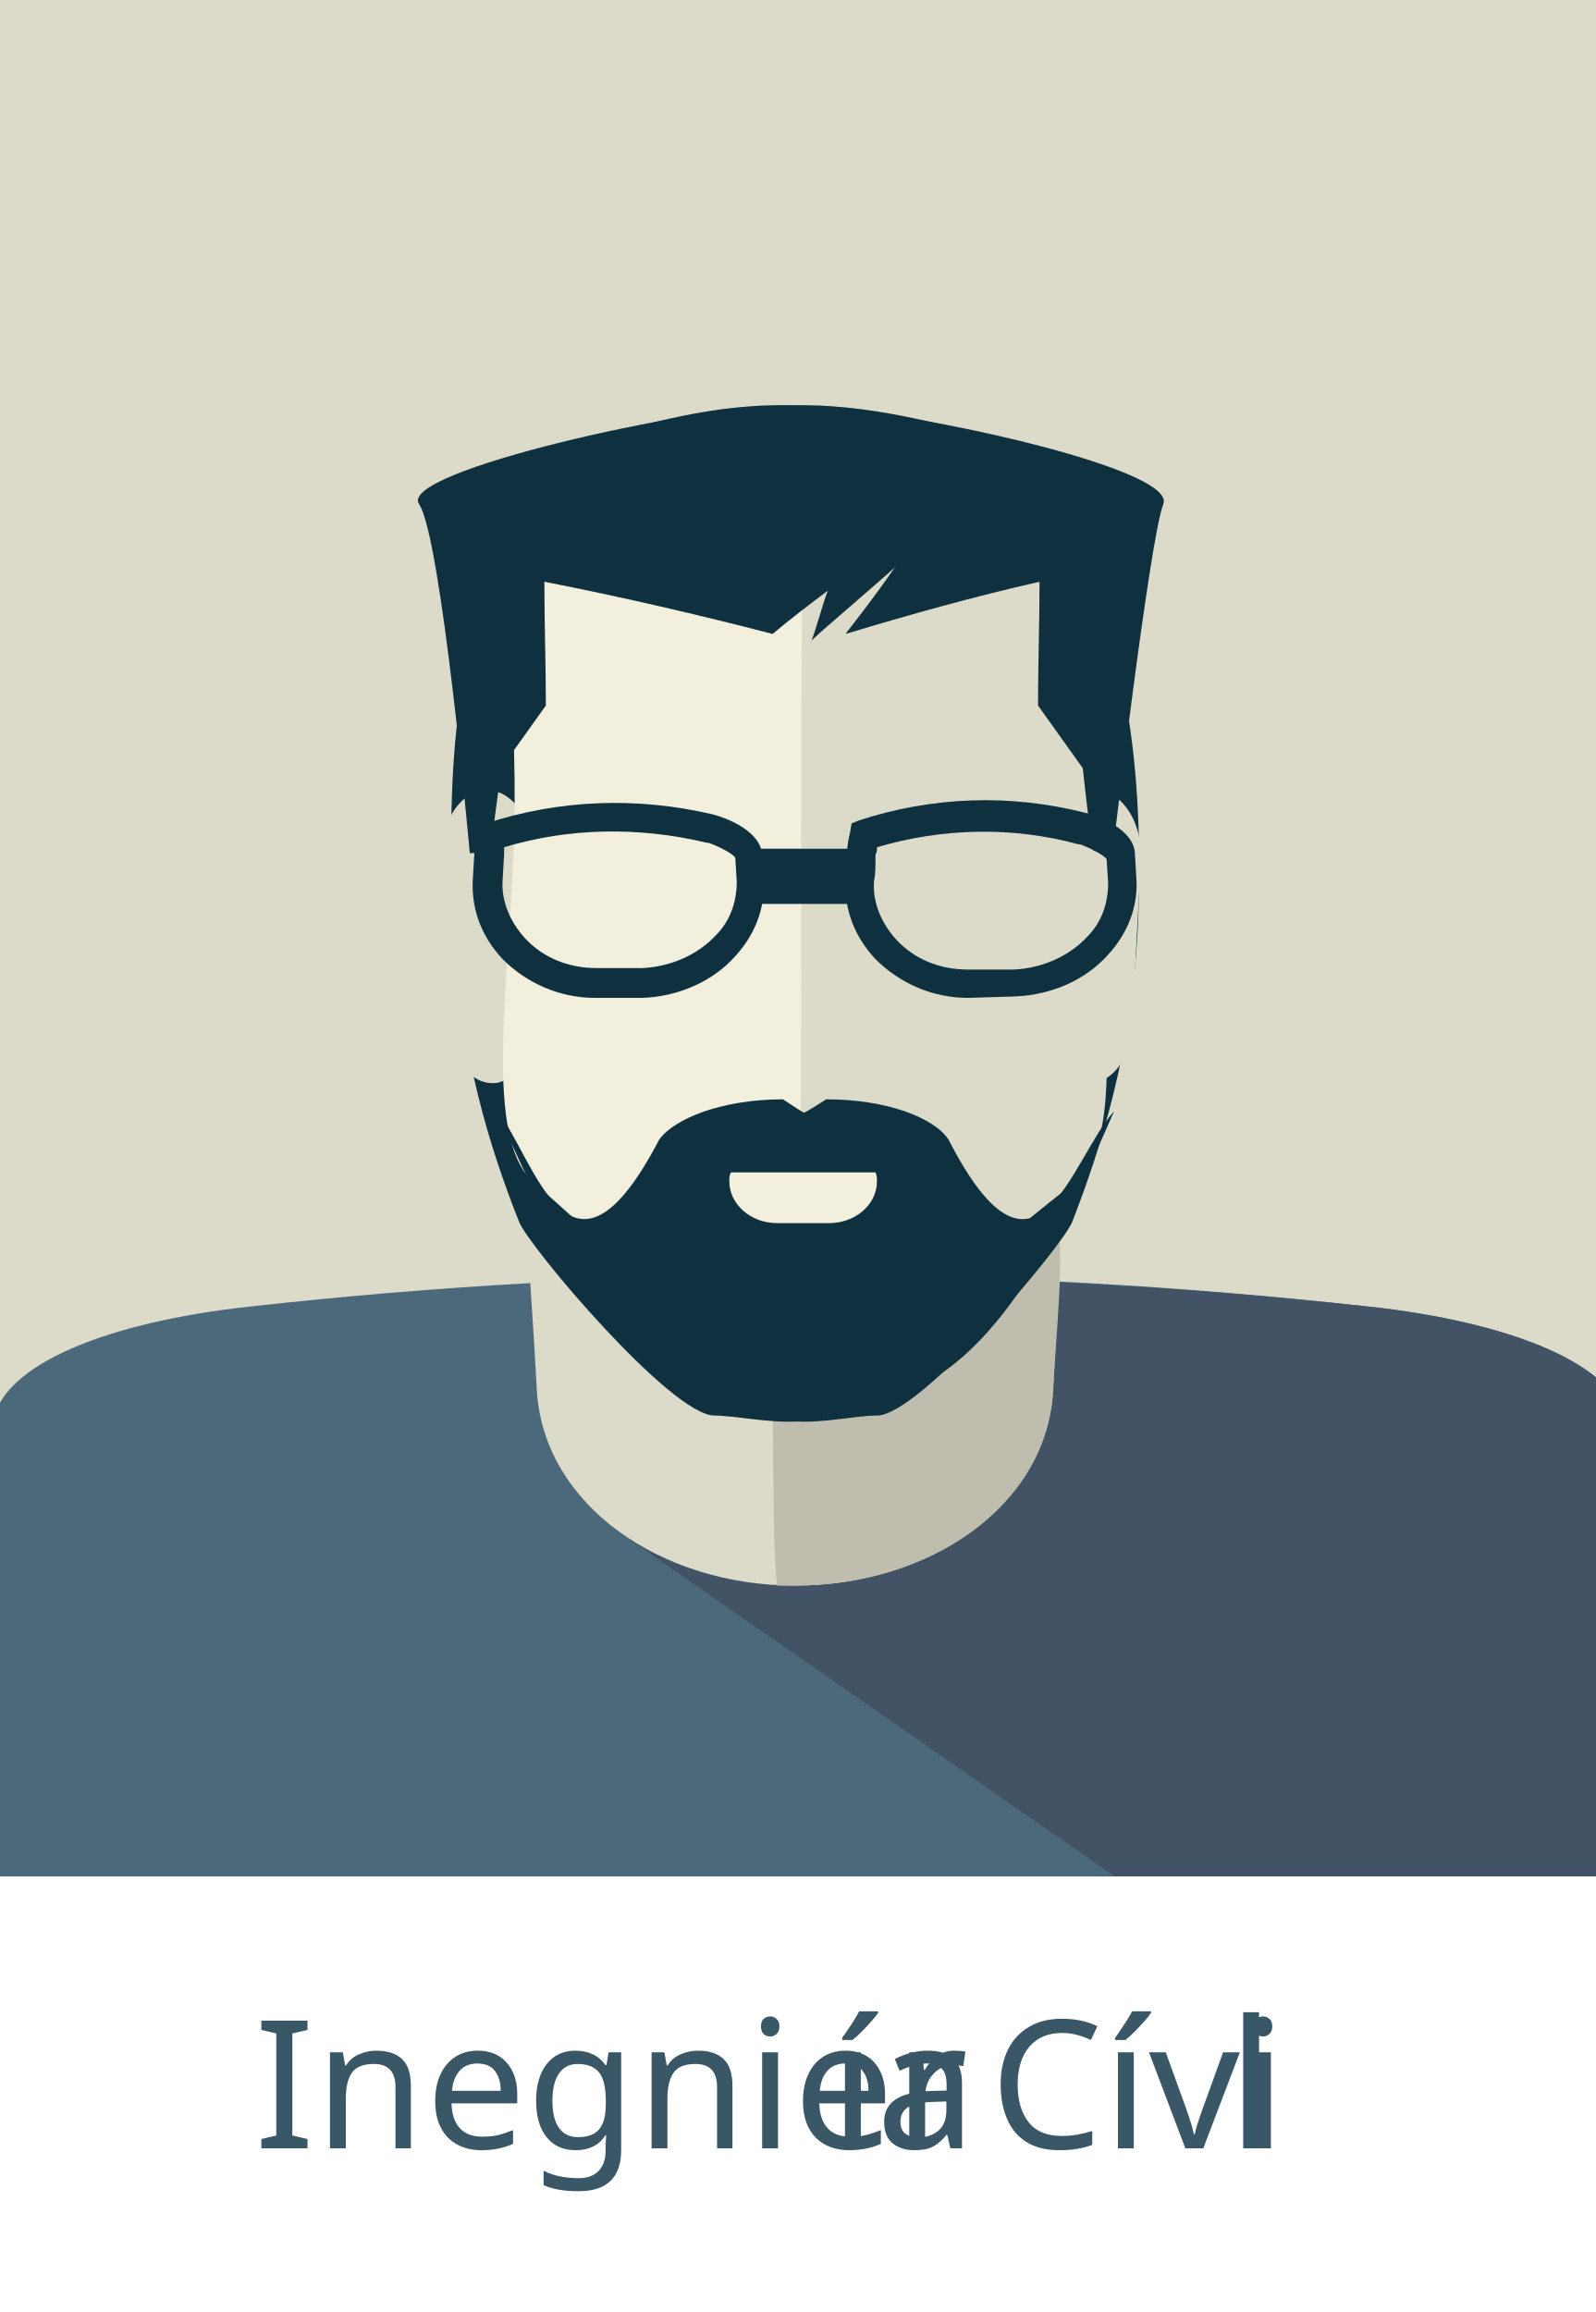
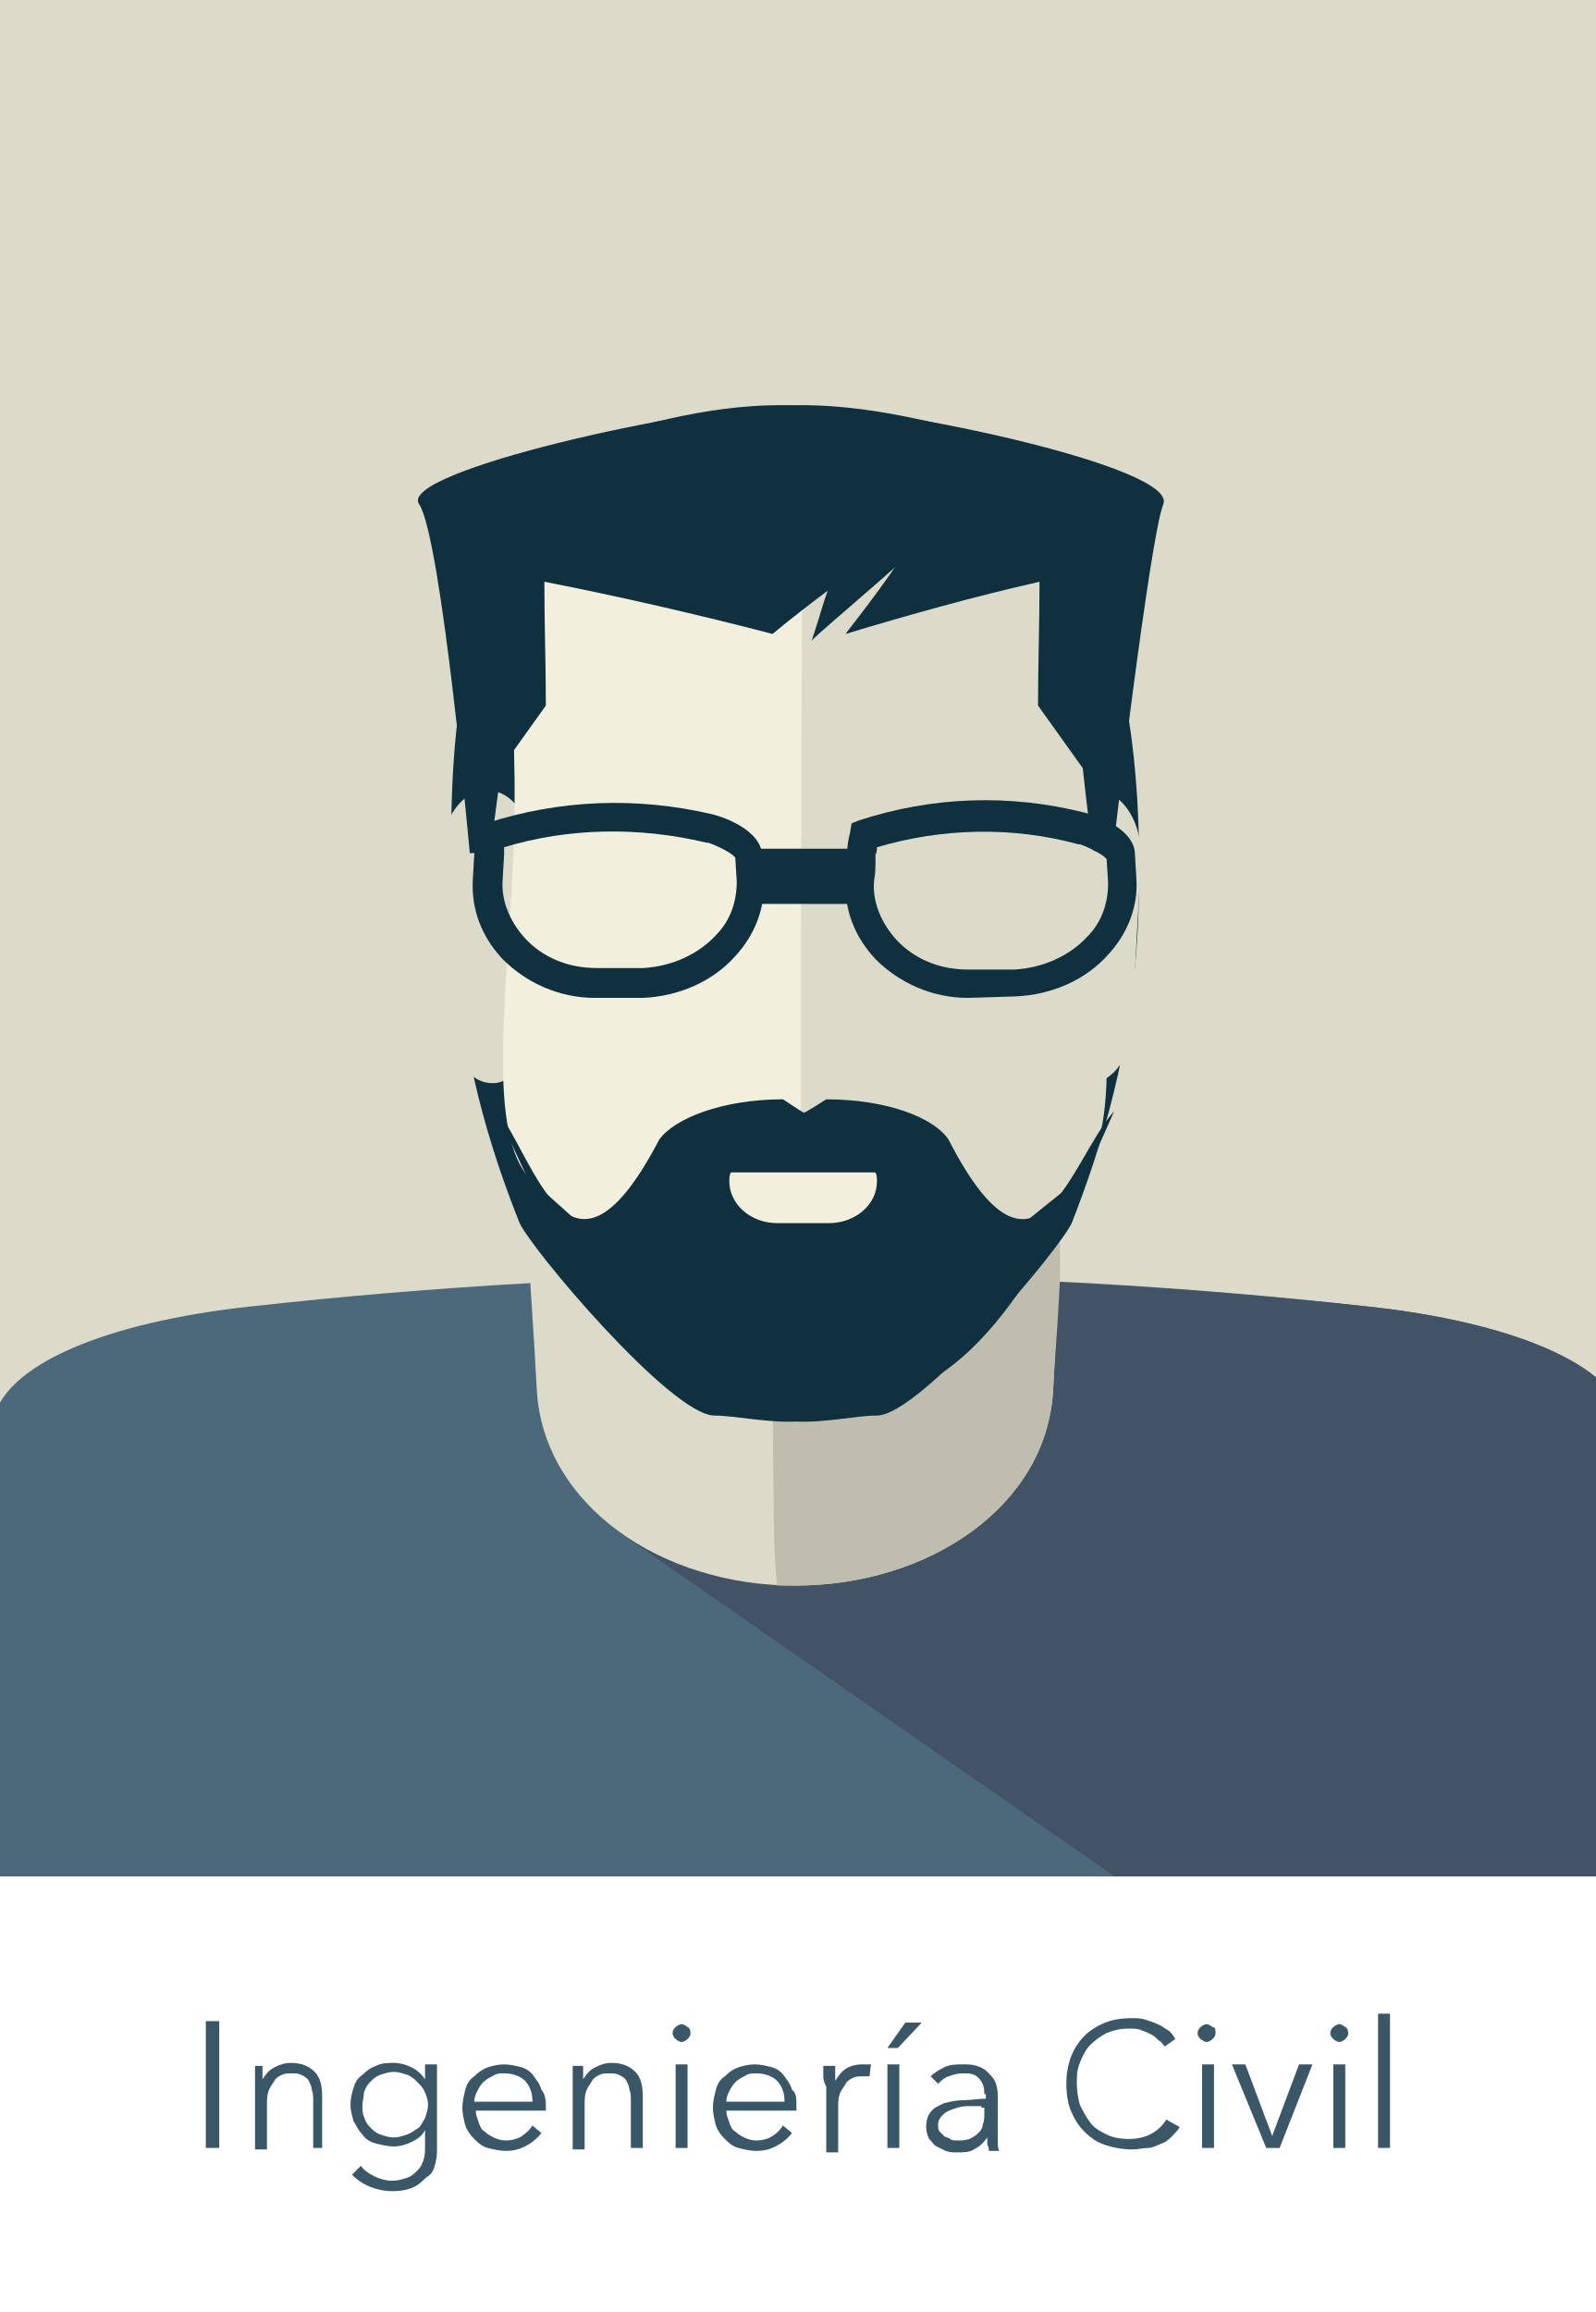
<svg xmlns="http://www.w3.org/2000/svg" xmlns:xlink="http://www.w3.org/1999/xlink" version="1.1" id="Layer_1" x="0px" y="0px" viewBox="0 0 107 155" style="enable-background:new 0 0 107 155;" xml:space="preserve">
  <style type="text/css">
	.st0{fill:#DCDAC8;}
	.st1{fill:#FFFFFF;}
	.st2{clip-path:url(#SVGID_2_);fill:#4C697B;}
- 	.st3{clip-path:url(#SVGID_2_);fill:#415364;}
- 	.st4{clip-path:url(#SVGID_2_);fill:#DCDAC8;}
- 	.st5{clip-path:url(#SVGID_2_);fill:#BFBDAD;}
- 	.st6{clip-path:url(#SVGID_2_);fill:#0E303F;}
- 	.st7{clip-path:url(#SVGID_2_);fill:#F2EFDC;}
- 	.st8{fill:#3A5767;}
- 	.st9{font-family:'AvenirNext-Regular';}
- 	.st10{font-size:12px;}
+ 	.st3{clip-path:url(#SVGID_4_);fill:#415364;}
+ 	.st4{clip-path:url(#SVGID_6_);fill:#DCDAC8;}
+ 	.st5{clip-path:url(#SVGID_8_);fill:#BFBDAD;}
+ 	.st6{clip-path:url(#SVGID_10_);fill:#0E303F;}
+ 	.st7{clip-path:url(#SVGID_12_);fill:#DCDAC8;}
+ 	.st8{clip-path:url(#SVGID_14_);fill:#DCDAC8;}
+ 	.st9{clip-path:url(#SVGID_16_);fill:#F2EFDC;}
+ 	.st10{clip-path:url(#SVGID_18_);fill:#DCDAC8;}
+ 	.st11{clip-path:url(#SVGID_20_);fill:#0E303F;}
+ 	.st12{clip-path:url(#SVGID_22_);fill:#0E303F;}
+ 	.st13{clip-path:url(#SVGID_24_);fill:#0E303F;}
+ 	.st14{clip-path:url(#SVGID_26_);fill:#0E303F;}
+ 	.st15{clip-path:url(#SVGID_28_);fill:#0E303F;}
+ 	.st16{clip-path:url(#SVGID_30_);fill:#0E303F;}
+ 	.st17{clip-path:url(#SVGID_32_);fill:#F2EFDC;}
+ 	.st18{enable-background:new    ;}
+ 	.st19{fill:#3A5767;}
+ 	.st20{font-family:'AvenirNext-Regular';}
+ 	.st21{font-size:12px;}
</style>
-   <rect x="0" y="-0.1" class="st0" width="107.4" height="125.9" />
-   <rect x="0" y="125.8" class="st1" width="107.4" height="29.3" />
+   <rect y="-0.1" class="st0" width="107.4" height="125.9" />
+   <rect y="125.8" class="st1" width="107.4" height="29.3" />
  <g>
-     <defs>
-       <rect id="SVGID_1_" x="0" y="-0.1" width="107.4" height="125.9" />
-     </defs>
-     <clipPath id="SVGID_2_">
-       <use xlink:href="#SVGID_1_" style="overflow:visible;" />
-     </clipPath>
-     <path class="st2" d="M54.3,137.4c21.2,0,41.3-3.1,59-8.5L109,95.5c-0.5-4.1-8-6.9-17.2-7.9c-25.1-2.8-50-2.8-75.1,0   c-9.2,1-16.7,3.8-17.2,7.9l-4.3,33.4C13,134.3,33,137.4,54.3,137.4" />
-     <path class="st3" d="M113.3,128.9L109,95.5c-0.5-4.1-8-6.9-17.2-7.9c-13-1.4-26-2.1-38.9-2l-11.7,16.9l46.5,32.3   C96.6,133.3,105.2,131.3,113.3,128.9" />
-     <path class="st4" d="M70.6,93.4c-0.6,7.6-8.3,12.9-17.3,12.9c-9,0-16.8-5.4-17.3-13c-0.2-3.9-0.5-7.7-0.7-11.6   c-0.5-7.6,7.5-14.6,18-14.6c10.5,0,18.6,7.1,18,14.6C71,85.7,70.8,89.6,70.6,93.4" />
-     <path class="st5" d="M59.2,68c-4.4,2.1-7.5,9.5-7.4,18.3c0,5.4,0,10.8,0.1,16.2c0,1.3,0.1,2.6,0.2,3.8c0.4,0,0.8,0,1.2,0   c9,0,16.8-5.3,17.3-12.9c0.1-2.1,0.3-4.2,0.4-6.3c0.3-4.4-0.2-8.6-1.4-11.9C67.5,72,63.8,69.3,59.2,68" />
-     <path class="st6" d="M53.4,27.5L53.4,27.5C53.3,27.5,53.3,27.5,53.4,27.5c-0.1,0-0.1,0-0.1,0v0c-19.3-0.2-24,12.4-22.9,34.5   c0.4,8.6,2.5,15.1,4.4,19.9c0.6,1.6,10.2,13,13.1,13c1.3,0,3.6,0.5,5.5,0.4c1.9,0.1,4-0.4,5.4-0.4c2.9,0,12.5-11.4,13.1-13   c1.9-4.9,4-11.4,4.4-19.9C77.2,40.5,70.9,27,53.4,27.5" />
-     <path class="st4" d="M36,68c0.1,2.3-1.1,4.3-2.7,4.6c-1.6,0.2-3-1.4-3.1-3.8c-0.2-3.7-0.4-7.4-0.6-11.2c-0.1-2.3,1.1-4.4,2.8-4.6   c1.7-0.2,3.1,1.5,3.2,3.8C35.7,60.6,35.8,64.3,36,68" />
-     <path class="st4" d="M75.9,68.8c-0.1,2.3-1.5,4-3.1,3.8c-1.6-0.2-2.8-2.3-2.7-4.6c0.1-3.7,0.3-7.5,0.4-11.2c0.1-2.3,1.5-4,3.2-3.8   c1.7,0.2,2.9,2.3,2.8,4.6C76.3,61.4,76.1,65.1,75.9,68.8" />
-     <path class="st7" d="M71.6,57.8c-0.5-10,0.9-19.3,0.9-19.3c0,0-9.5-4.9-16.9-4.6c-0.8,0-1.6,0.2-2.6,0.6c-0.9-0.4-1.8-0.6-2.6-0.6   c-7.4-0.3-16.9,4.6-16.9,4.6c0,0,1.4,9.2,0.9,19.3c-0.5,10.1-1.8,18.8,1.5,21.6c3.4,2.8,9,9.2,16.6,9.6c0.1,0,0.3,0,0.4,0   c0.1,0,0.3,0,0.4,0c7.5-0.3,13.2-6.7,16.6-9.6C73.4,76.6,72,67.8,71.6,57.8" />
-     <path class="st4" d="M74.4,38.5c0,0-10.4-4.9-18.5-4.6c-0.6,0-1.3,0.2-2.1,0.4c-0.1,18.2-0.1,36.5-0.1,54.7   c8.2-0.4,14.4-6.8,18.1-9.5c3.7-2.8,2.2-11.6,1.6-21.6C72.9,47.7,74.4,38.5,74.4,38.5" />
-     <path class="st6" d="M31.5,57.2c0,0-1.9-21.2-3.4-23.4c-1.5-2.2,18.5-6.6,24.4-6.6c5.8-0.3,11.2,1.5,14.6,2.2   c3.2,0.6-13,13.5-12.7,13.6c0.4-1.1,0.7-2.3,1.1-3.4c-1.2,0.9-2.5,1.9-3.7,2.9c-5-1.3-10.2-2.5-15.3-3.5c0,2.8,0.1,5.6,0.1,8.3   c-1,1.4-2,2.8-3,4.2c-0.2,1.8-0.5,3.7-0.7,5.5C32.5,57.1,32,57.2,31.5,57.2" />
-     <path class="st6" d="M74.6,57.2c0,0,2.5-21.2,3.4-23.4c1-2.5-18.5-6.6-24.3-6.6c-5.8-0.3-10.7,1.4-14.2,2.2   c-2.1,0.3,17.3-0.6,22.8,2.8c1.9,1.1-5.6,10.2-5.6,10.3c4.3-1.3,8.6-2.5,13-3.5c0,2.8-0.1,5.6-0.1,8.3c1,1.4,2,2.8,3,4.2   c0.2,1.8,0.4,3.7,0.7,5.5C73.7,57.2,74.1,57.2,74.6,57.2" />
-     <path class="st6" d="M39.9,66.9L39.9,66.9c-2.4,0-4.6-1-6.2-2.6c-1.4-1.5-2.1-3.3-2-5.3l0.1-1.7c0-0.5,0.1-1,0.2-1.4l0.1-0.5   l0.5-0.2c4.9-1.6,10.1-1.8,15.2-0.6l0,0c0.8,0.2,3.3,1.1,3.3,2.8l0.1,1.7c0.1,1.8-0.6,3.6-1.9,5c-1.5,1.7-3.8,2.7-6.2,2.8   L39.9,66.9z M33.8,56.8c0,0.2,0,0.4,0,0.5l-0.1,1.7c-0.1,1.4,0.5,2.8,1.5,3.9c1.2,1.3,2.9,2,4.8,2l3.1,0c1.9-0.1,3.7-0.9,4.9-2.2   c1-1,1.4-2.3,1.4-3.6l-0.1-1.6c-0.2-0.3-1.2-0.8-1.8-1l-0.1,0C42.8,55.4,38.1,55.5,33.8,56.8" />
-     <path class="st6" d="M64.9,66.9L64.9,66.9c-2.4,0-4.6-1-6.2-2.6c-1.4-1.5-2.1-3.3-2-5.3c0-0.5,0-1,0.1-1.5l0-0.3   c0-0.5,0.1-1,0.2-1.4l0.1-0.6l0.5-0.2c4.9-1.6,10.1-1.8,15.2-0.5l0,0c0.8,0.2,3.3,1.1,3.3,2.8l0.1,1.7c0.1,1.8-0.6,3.6-1.9,5   c-1.5,1.7-3.8,2.7-6.2,2.8L64.9,66.9z M58.8,56.8c0,0.2,0,0.3-0.1,0.5l0,0.3c0,0.5,0,1-0.1,1.5c-0.1,1.4,0.5,2.8,1.5,3.9   c1.2,1.3,2.9,2,4.8,2l3.1,0c1.9-0.1,3.7-0.9,4.9-2.2c1-1,1.4-2.3,1.4-3.6l-0.1-1.6c-0.2-0.3-1.2-0.8-1.8-1l-0.1,0   C67.9,55.4,63.2,55.5,58.8,56.8" />
-     <rect x="49.6" y="56.9" class="st6" width="8.4" height="3.7" />
-     <path class="st6" d="M63.6,76.4c-1-1.5-4.2-2.7-8.2-2.7c0,0-1.4,0.9-1.5,0.9c-0.2-0.1-1.4-0.9-1.4-0.9c-4.1,0-7.3,1.3-8.3,2.7   c-6,11.5-8.3,1.3-10.9-2c4.5,10.4,8.7,18.1,20.3,19.8c0.1,0,0.3,0,0.4,0c0.1,0,3.6-0.4,3.8-0.4c7.2,0,12.4-8.9,16.9-19.3   C71.8,77.7,69.5,87.9,63.6,76.4" />
-     <path class="st7" d="M49,78.6c-0.1,0.2-0.1,0.4-0.1,0.6c0,1.5,1.4,2.8,3.2,2.8h3.5c1.7,0,3.2-1.2,3.2-2.8c0-0.2,0-0.4-0.1-0.6H49z" />
+     <g>
+       <defs>
+         <rect id="SVGID_1_" y="-0.1" width="107.4" height="125.9" />
+       </defs>
+       <clipPath id="SVGID_2_">
+         <use xlink:href="#SVGID_1_" style="overflow:visible;" />
+       </clipPath>
+       <path class="st2" d="M54.3,137.4c21.2,0,41.3-3.1,59-8.5L109,95.5c-0.5-4.1-8-6.9-17.2-7.9c-25.1-2.8-50-2.8-75.1,0    c-9.2,1-16.7,3.8-17.2,7.9l-4.3,33.4C13,134.3,33,137.4,54.3,137.4" />
+     </g>
+     <g>
+       <defs>
+         <rect id="SVGID_3_" y="-0.1" width="107.4" height="125.9" />
+       </defs>
+       <clipPath id="SVGID_4_">
+         <use xlink:href="#SVGID_3_" style="overflow:visible;" />
+       </clipPath>
+       <path class="st3" d="M113.3,128.9L109,95.5c-0.5-4.1-8-6.9-17.2-7.9c-13-1.4-26-2.1-38.9-2l-11.7,16.9l46.5,32.3    C96.6,133.3,105.2,131.3,113.3,128.9" />
+     </g>
+     <g>
+       <defs>
+         <rect id="SVGID_5_" y="-0.1" width="107.4" height="125.9" />
+       </defs>
+       <clipPath id="SVGID_6_">
+         <use xlink:href="#SVGID_5_" style="overflow:visible;" />
+       </clipPath>
+       <path class="st4" d="M70.6,93.4c-0.6,7.6-8.3,12.9-17.3,12.9s-16.8-5.4-17.3-13c-0.2-3.9-0.5-7.7-0.7-11.6    c-0.5-7.6,7.5-14.6,18-14.6s18.6,7.1,18,14.6C71,85.7,70.8,89.6,70.6,93.4" />
+     </g>
+     <g>
+       <defs>
+         <rect id="SVGID_7_" y="-0.1" width="107.4" height="125.9" />
+       </defs>
+       <clipPath id="SVGID_8_">
+         <use xlink:href="#SVGID_7_" style="overflow:visible;" />
+       </clipPath>
+       <path class="st5" d="M59.2,68c-4.4,2.1-7.5,9.5-7.4,18.3c0,5.4,0,10.8,0.1,16.2c0,1.3,0.1,2.6,0.2,3.8c0.4,0,0.8,0,1.2,0    c9,0,16.8-5.3,17.3-12.9c0.1-2.1,0.3-4.2,0.4-6.3c0.3-4.4-0.2-8.6-1.4-11.9C67.5,72,63.8,69.3,59.2,68" />
+     </g>
+     <g>
+       <defs>
+         <rect id="SVGID_9_" y="-0.1" width="107.4" height="125.9" />
+       </defs>
+       <clipPath id="SVGID_10_">
+         <use xlink:href="#SVGID_9_" style="overflow:visible;" />
+       </clipPath>
+       <path class="st6" d="M53.4,27.5L53.4,27.5C53.3,27.5,53.3,27.5,53.4,27.5C53.3,27.5,53.3,27.5,53.4,27.5L53.4,27.5    C34,27.3,29.3,39.9,30.4,62c0.4,8.6,2.5,15.1,4.4,19.9c0.6,1.6,10.2,13,13.1,13c1.3,0,3.6,0.5,5.5,0.4c1.9,0.1,4-0.4,5.4-0.4    c2.9,0,12.5-11.4,13.1-13c1.9-4.9,4-11.4,4.4-19.9C77.2,40.5,70.9,27,53.4,27.5" />
+     </g>
+     <g>
+       <defs>
+         <rect id="SVGID_11_" y="-0.1" width="107.4" height="125.9" />
+       </defs>
+       <clipPath id="SVGID_12_">
+         <use xlink:href="#SVGID_11_" style="overflow:visible;" />
+       </clipPath>
+       <path class="st7" d="M36,68c0.1,2.3-1.1,4.3-2.7,4.6c-1.6,0.2-3-1.4-3.1-3.8c-0.2-3.7-0.4-7.4-0.6-11.2c-0.1-2.3,1.1-4.4,2.8-4.6    c1.7-0.2,3.1,1.5,3.2,3.8C35.7,60.6,35.8,64.3,36,68" />
+     </g>
+     <g>
+       <defs>
+         <rect id="SVGID_13_" y="-0.1" width="107.4" height="125.9" />
+       </defs>
+       <clipPath id="SVGID_14_">
+         <use xlink:href="#SVGID_13_" style="overflow:visible;" />
+       </clipPath>
+       <path class="st8" d="M75.9,68.8c-0.1,2.3-1.5,4-3.1,3.8S70,70.3,70.1,68c0.1-3.7,0.3-7.5,0.4-11.2c0.1-2.3,1.5-4,3.2-3.8    s2.9,2.3,2.8,4.6C76.3,61.4,76.1,65.1,75.9,68.8" />
+     </g>
+     <g>
+       <defs>
+         <rect id="SVGID_15_" y="-0.1" width="107.4" height="125.9" />
+       </defs>
+       <clipPath id="SVGID_16_">
+         <use xlink:href="#SVGID_15_" style="overflow:visible;" />
+       </clipPath>
+       <path class="st9" d="M71.6,57.8c-0.5-10,0.9-19.3,0.9-19.3s-9.5-4.9-16.9-4.6c-0.8,0-1.6,0.2-2.6,0.6c-0.9-0.4-1.8-0.6-2.6-0.6    c-7.4-0.3-16.9,4.6-16.9,4.6s1.4,9.2,0.9,19.3s-1.8,18.8,1.5,21.6c3.4,2.8,9,9.2,16.6,9.6c0.1,0,0.3,0,0.4,0c0.1,0,0.3,0,0.4,0    c7.5-0.3,13.2-6.7,16.6-9.6C73.4,76.6,72,67.8,71.6,57.8" />
+     </g>
+     <g>
+       <defs>
+         <rect id="SVGID_17_" y="-0.1" width="107.4" height="125.9" />
+       </defs>
+       <clipPath id="SVGID_18_">
+         <use xlink:href="#SVGID_17_" style="overflow:visible;" />
+       </clipPath>
+       <path class="st10" d="M74.4,38.5c0,0-10.4-4.9-18.5-4.6c-0.6,0-1.3,0.2-2.1,0.4c-0.1,18.2-0.1,36.5-0.1,54.7    c8.2-0.4,14.4-6.8,18.1-9.5c3.7-2.8,2.2-11.6,1.6-21.6C72.9,47.7,74.4,38.5,74.4,38.5" />
+     </g>
+     <g>
+       <defs>
+         <rect id="SVGID_19_" y="-0.1" width="107.4" height="125.9" />
+       </defs>
+       <clipPath id="SVGID_20_">
+         <use xlink:href="#SVGID_19_" style="overflow:visible;" />
+       </clipPath>
+       <path class="st11" d="M31.5,57.2c0,0-1.9-21.2-3.4-23.4c-1.5-2.2,18.5-6.6,24.4-6.6c5.8-0.3,11.2,1.5,14.6,2.2    c3.2,0.6-13,13.5-12.7,13.6c0.4-1.1,0.7-2.3,1.1-3.4c-1.2,0.9-2.5,1.9-3.7,2.9c-5-1.3-10.2-2.5-15.3-3.5c0,2.8,0.1,5.6,0.1,8.3    c-1,1.4-2,2.8-3,4.2c-0.2,1.8-0.5,3.7-0.7,5.5C32.5,57.1,32,57.2,31.5,57.2" />
+     </g>
+     <g>
+       <defs>
+         <rect id="SVGID_21_" y="-0.1" width="107.4" height="125.9" />
+       </defs>
+       <clipPath id="SVGID_22_">
+         <use xlink:href="#SVGID_21_" style="overflow:visible;" />
+       </clipPath>
+       <path class="st12" d="M74.6,57.2c0,0,2.5-21.2,3.4-23.4c1-2.5-18.5-6.6-24.3-6.6c-5.8-0.3-10.7,1.4-14.2,2.2    c-2.1,0.3,17.3-0.6,22.8,2.8c1.9,1.1-5.6,10.2-5.6,10.3c4.3-1.3,8.6-2.5,13-3.5c0,2.8-0.1,5.6-0.1,8.3c1,1.4,2,2.8,3,4.2    c0.2,1.8,0.4,3.7,0.7,5.5C73.7,57.2,74.1,57.2,74.6,57.2" />
+     </g>
+     <g>
+       <defs>
+         <rect id="SVGID_23_" y="-0.1" width="107.4" height="125.9" />
+       </defs>
+       <clipPath id="SVGID_24_">
+         <use xlink:href="#SVGID_23_" style="overflow:visible;" />
+       </clipPath>
+       <path class="st13" d="M39.9,66.9L39.9,66.9c-2.4,0-4.6-1-6.2-2.6c-1.4-1.5-2.1-3.3-2-5.3l0.1-1.7c0-0.5,0.1-1,0.2-1.4l0.1-0.5    l0.5-0.2c4.9-1.6,10.1-1.8,15.2-0.6l0,0c0.8,0.2,3.3,1.1,3.3,2.8l0.1,1.7c0.1,1.8-0.6,3.6-1.9,5c-1.5,1.7-3.8,2.7-6.2,2.8    L39.9,66.9z M33.8,56.8c0,0.2,0,0.4,0,0.5L33.7,59c-0.1,1.4,0.5,2.8,1.5,3.9c1.2,1.3,2.9,2,4.8,2h3.1c1.9-0.1,3.7-0.9,4.9-2.2    c1-1,1.4-2.3,1.4-3.6l-0.1-1.6c-0.2-0.3-1.2-0.8-1.8-1h-0.1C42.8,55.4,38.1,55.5,33.8,56.8" />
+     </g>
+     <g>
+       <defs>
+         <rect id="SVGID_25_" y="-0.1" width="107.4" height="125.9" />
+       </defs>
+       <clipPath id="SVGID_26_">
+         <use xlink:href="#SVGID_25_" style="overflow:visible;" />
+       </clipPath>
+       <path class="st14" d="M64.9,66.9L64.9,66.9c-2.4,0-4.6-1-6.2-2.6c-1.4-1.5-2.1-3.3-2-5.3c0-0.5,0-1,0.1-1.5v-0.3    c0-0.5,0.1-1,0.2-1.4l0.1-0.6l0.5-0.2c4.9-1.6,10.1-1.8,15.2-0.5l0,0c0.8,0.2,3.3,1.1,3.3,2.8l0.1,1.7c0.1,1.8-0.6,3.6-1.9,5    c-1.5,1.7-3.8,2.7-6.2,2.8L64.9,66.9z M58.8,56.8c0,0.2,0,0.3-0.1,0.5v0.3c0,0.5,0,1-0.1,1.5c-0.1,1.4,0.5,2.8,1.5,3.9    c1.2,1.3,2.9,2,4.8,2H68c1.9-0.1,3.7-0.9,4.9-2.2c1-1,1.4-2.3,1.4-3.6l-0.1-1.6c-0.2-0.3-1.2-0.8-1.8-1h-0.1    C67.9,55.4,63.2,55.5,58.8,56.8" />
+     </g>
+     <g>
+       <defs>
+         <rect id="SVGID_27_" y="-0.1" width="107.4" height="125.9" />
+       </defs>
+       <clipPath id="SVGID_28_">
+         <use xlink:href="#SVGID_27_" style="overflow:visible;" />
+       </clipPath>
+       <rect x="49.6" y="56.9" class="st15" width="8.4" height="3.7" />
+     </g>
+     <g>
+       <defs>
+         <rect id="SVGID_29_" y="-0.1" width="107.4" height="125.9" />
+       </defs>
+       <clipPath id="SVGID_30_">
+         <use xlink:href="#SVGID_29_" style="overflow:visible;" />
+       </clipPath>
+       <path class="st16" d="M63.6,76.4c-1-1.5-4.2-2.7-8.2-2.7c0,0-1.4,0.9-1.5,0.9c-0.2-0.1-1.4-0.9-1.4-0.9c-4.1,0-7.3,1.3-8.3,2.7    c-6,11.5-8.3,1.3-10.9-2c4.5,10.4,8.7,18.1,20.3,19.8c0.1,0,0.3,0,0.4,0c0.1,0,3.6-0.4,3.8-0.4c7.2,0,12.4-8.9,16.9-19.3    C71.8,77.7,69.5,87.9,63.6,76.4" />
+     </g>
+     <g>
+       <defs>
+         <rect id="SVGID_31_" y="-0.1" width="107.4" height="125.9" />
+       </defs>
+       <clipPath id="SVGID_32_">
+         <use xlink:href="#SVGID_31_" style="overflow:visible;" />
+       </clipPath>
+       <path class="st17" d="M49,78.6c-0.1,0.2-0.1,0.4-0.1,0.6c0,1.5,1.4,2.8,3.2,2.8h3.5c1.7,0,3.2-1.2,3.2-2.8c0-0.2,0-0.4-0.1-0.6H49    z" />
+     </g>
  </g>
-   <text transform="matrix(1 0 0 1 17.04 144.0274)">
-     <tspan x="0" y="0" class="st8 st9 st10">Inegnier</tspan>
-     <tspan x="38.6" y="0" class="st8 st9 st10">ía</tspan>
-     <tspan x="46.2" y="0" class="st8 st9 st10"> Cívi</tspan>
-     <tspan x="65.3" y="0" class="st8 st9 st10">l</tspan>
-     <tspan x="67.4" y="0" class="st8 st9 st10"> </tspan>
-   </text>
+   <g class="st18">
+     <path class="st19" d="M14.7,144h-0.9v-8.5h0.9V144z" />
+     <path class="st19" d="M17.6,138.4c0,0.2,0,0.3,0,0.5c0,0.2,0,0.3,0,0.5h0c0.2-0.3,0.4-0.6,0.8-0.8s0.7-0.3,1.1-0.3   c0.7,0,1.2,0.2,1.6,0.6s0.5,1,0.5,1.7v3.4H21v-3.1c0-0.3,0-0.6-0.1-0.8c0-0.2-0.1-0.4-0.2-0.6c-0.1-0.2-0.3-0.3-0.5-0.4   c-0.2-0.1-0.4-0.1-0.7-0.1c-0.2,0-0.4,0-0.6,0.1c-0.2,0.1-0.4,0.2-0.5,0.4s-0.3,0.4-0.4,0.7c-0.1,0.3-0.1,0.6-0.1,1v2.9h-0.8v-4.4   c0-0.2,0-0.3,0-0.6s0-0.5,0-0.6H17.6z" />
+     <path class="st19" d="M24.2,145.2c0.2,0.3,0.5,0.5,0.9,0.7c0.4,0.2,0.8,0.3,1.2,0.3c0.4,0,0.7-0.1,1-0.2c0.3-0.1,0.5-0.3,0.7-0.5   c0.2-0.2,0.3-0.4,0.4-0.7c0.1-0.3,0.1-0.6,0.1-0.9v-1.1h0c-0.2,0.4-0.5,0.6-0.9,0.8s-0.8,0.3-1.2,0.3c-0.4,0-0.8-0.1-1.2-0.2   c-0.4-0.1-0.7-0.3-0.9-0.6c-0.3-0.3-0.4-0.6-0.6-0.9c-0.1-0.4-0.2-0.7-0.2-1.1c0-0.4,0.1-0.8,0.2-1.1c0.1-0.4,0.3-0.7,0.6-0.9   c0.3-0.3,0.6-0.5,0.9-0.6c0.4-0.2,0.8-0.2,1.2-0.2c0.4,0,0.8,0.1,1.2,0.3c0.4,0.2,0.7,0.5,0.9,0.8h0v-1h0.8v5.6c0,0.3,0,0.6-0.1,1   s-0.2,0.7-0.5,0.9s-0.5,0.5-0.9,0.7c-0.4,0.2-0.9,0.3-1.5,0.3c-0.5,0-1-0.1-1.5-0.3s-0.9-0.5-1.2-0.8L24.2,145.2z M24.3,141.1   c0,0.3,0,0.6,0.1,0.8c0.1,0.3,0.2,0.5,0.4,0.7c0.2,0.2,0.4,0.4,0.7,0.5c0.3,0.1,0.6,0.2,0.9,0.2c0.3,0,0.6-0.1,0.9-0.2   c0.3-0.1,0.5-0.3,0.7-0.4s0.3-0.4,0.5-0.7c0.1-0.3,0.2-0.6,0.2-0.9c0-0.3-0.1-0.6-0.2-0.8c-0.1-0.3-0.3-0.5-0.5-0.7   s-0.4-0.4-0.7-0.5c-0.3-0.1-0.6-0.2-0.9-0.2c-0.3,0-0.6,0.1-0.9,0.2c-0.3,0.1-0.5,0.3-0.7,0.5c-0.2,0.2-0.3,0.4-0.4,0.7   C24.4,140.6,24.3,140.9,24.3,141.1z" />
+     <path class="st19" d="M36.6,141.1c0,0.1,0,0.1,0,0.2s0,0.1,0,0.2h-4.7c0,0.3,0.1,0.5,0.2,0.8s0.2,0.5,0.4,0.6   c0.2,0.2,0.4,0.3,0.6,0.4c0.2,0.1,0.5,0.2,0.8,0.2c0.4,0,0.8-0.1,1.1-0.3s0.5-0.4,0.7-0.7l0.6,0.5c-0.3,0.4-0.7,0.7-1.1,0.9   c-0.4,0.2-0.8,0.3-1.3,0.3c-0.4,0-0.8-0.1-1.2-0.2c-0.4-0.1-0.7-0.4-0.9-0.6c-0.3-0.3-0.5-0.6-0.6-0.9c-0.1-0.4-0.2-0.8-0.2-1.2   c0-0.4,0.1-0.8,0.2-1.2c0.1-0.4,0.3-0.7,0.6-0.9c0.3-0.3,0.6-0.5,0.9-0.6c0.3-0.1,0.7-0.2,1.1-0.2c0.4,0,0.8,0.1,1.2,0.2   c0.3,0.1,0.6,0.3,0.8,0.6c0.2,0.3,0.4,0.5,0.5,0.9C36.5,140.3,36.6,140.7,36.6,141.1z M35.7,140.8c0-0.5-0.2-1-0.5-1.3   c-0.3-0.3-0.8-0.5-1.4-0.5c-0.3,0-0.5,0-0.8,0.2c-0.2,0.1-0.4,0.2-0.6,0.4c-0.2,0.2-0.3,0.4-0.4,0.6c-0.1,0.2-0.2,0.4-0.2,0.7H35.7   z" />
+     <path class="st19" d="M39.1,138.4c0,0.2,0,0.3,0,0.5c0,0.2,0,0.3,0,0.5h0c0.2-0.3,0.4-0.6,0.8-0.8s0.7-0.3,1.1-0.3   c0.7,0,1.2,0.2,1.6,0.6s0.5,1,0.5,1.7v3.4h-0.8v-3.1c0-0.3,0-0.6-0.1-0.8c0-0.2-0.1-0.4-0.2-0.6c-0.1-0.2-0.3-0.3-0.5-0.4   c-0.2-0.1-0.4-0.1-0.7-0.1c-0.2,0-0.4,0-0.6,0.1c-0.2,0.1-0.4,0.2-0.5,0.4s-0.3,0.4-0.4,0.7c-0.1,0.3-0.1,0.6-0.1,1v2.9h-0.8v-4.4   c0-0.2,0-0.3,0-0.6s0-0.5,0-0.6H39.1z" />
+     <path class="st19" d="M46.3,136.3c0,0.2-0.1,0.3-0.2,0.4c-0.1,0.1-0.3,0.2-0.4,0.2s-0.3-0.1-0.4-0.2c-0.1-0.1-0.2-0.2-0.2-0.4   s0.1-0.3,0.2-0.4c0.1-0.1,0.3-0.2,0.4-0.2s0.3,0.1,0.4,0.2C46.2,135.9,46.3,136.1,46.3,136.3z M46.1,144h-0.8v-5.6h0.8V144z" />
+     <path class="st19" d="M53.4,141.1c0,0.1,0,0.1,0,0.2s0,0.1,0,0.2h-4.7c0,0.3,0.1,0.5,0.2,0.8s0.2,0.5,0.4,0.6   c0.2,0.2,0.4,0.3,0.6,0.4c0.2,0.1,0.5,0.2,0.8,0.2c0.4,0,0.8-0.1,1.1-0.3s0.5-0.4,0.7-0.7l0.6,0.5c-0.3,0.4-0.7,0.7-1.1,0.9   c-0.4,0.2-0.8,0.3-1.3,0.3c-0.4,0-0.8-0.1-1.2-0.2c-0.4-0.1-0.7-0.4-0.9-0.6c-0.3-0.3-0.5-0.6-0.6-0.9c-0.1-0.4-0.2-0.8-0.2-1.2   c0-0.4,0.1-0.8,0.2-1.2c0.1-0.4,0.3-0.7,0.6-0.9c0.3-0.3,0.6-0.5,0.9-0.6c0.3-0.1,0.7-0.2,1.1-0.2c0.4,0,0.8,0.1,1.2,0.2   c0.3,0.1,0.6,0.3,0.8,0.6c0.2,0.3,0.4,0.5,0.5,0.9C53.4,140.3,53.4,140.7,53.4,141.1z M52.6,140.8c0-0.5-0.2-1-0.5-1.3   c-0.3-0.3-0.8-0.5-1.4-0.5c-0.3,0-0.5,0-0.8,0.2c-0.2,0.1-0.4,0.2-0.6,0.4c-0.2,0.2-0.3,0.4-0.4,0.6c-0.1,0.2-0.2,0.4-0.2,0.7H52.6   z" />
+     <path class="st19" d="M55.2,139.1c0-0.2,0-0.5,0-0.6h0.8c0,0.2,0,0.3,0,0.5c0,0.2,0,0.3,0,0.5h0c0.2-0.3,0.4-0.6,0.7-0.8   c0.3-0.2,0.7-0.3,1.1-0.3c0.1,0,0.2,0,0.3,0s0.2,0,0.3,0l-0.1,0.8c0,0-0.1,0-0.2,0c-0.1,0-0.2,0-0.3,0c-0.2,0-0.4,0-0.6,0.1   s-0.4,0.2-0.5,0.4c-0.1,0.2-0.3,0.4-0.4,0.7s-0.1,0.6-0.1,1v2.9h-0.8v-4.4C55.2,139.5,55.2,139.3,55.2,139.1z" />
+     <path class="st19" d="M60.2,137.3h-0.7l1.2-1.7h1.1L60.2,137.3z M60.3,144h-0.8v-5.6h0.8V144z" />
+     <path class="st19" d="M66,140.4c0-0.5-0.1-0.8-0.4-1.1S65,139,64.5,139c-0.3,0-0.6,0.1-0.9,0.2c-0.3,0.1-0.5,0.3-0.7,0.5l-0.5-0.5   c0.2-0.2,0.5-0.4,0.9-0.6c0.4-0.2,0.8-0.2,1.3-0.2c0.3,0,0.6,0,0.9,0.1s0.5,0.2,0.7,0.4c0.2,0.2,0.4,0.4,0.5,0.6s0.2,0.6,0.2,0.9   v2.5c0,0.2,0,0.4,0,0.7c0,0.2,0,0.4,0.1,0.6h-0.7c0-0.1,0-0.3-0.1-0.4c0-0.2,0-0.3,0-0.5h0c-0.3,0.4-0.5,0.6-0.9,0.8   c-0.3,0.2-0.7,0.2-1.2,0.2c-0.2,0-0.4,0-0.7-0.1c-0.2-0.1-0.4-0.2-0.6-0.3c-0.2-0.1-0.3-0.3-0.5-0.5c-0.1-0.2-0.2-0.5-0.2-0.8   c0-0.4,0.1-0.8,0.3-1c0.2-0.3,0.5-0.4,0.9-0.6c0.4-0.1,0.8-0.2,1.3-0.2s1-0.1,1.5-0.1V140.4z M65.8,141.2c-0.3,0-0.7,0-1,0   c-0.3,0-0.6,0.1-0.9,0.2c-0.3,0.1-0.5,0.2-0.7,0.4c-0.2,0.2-0.3,0.4-0.3,0.6c0,0.2,0,0.4,0.1,0.5c0.1,0.1,0.2,0.2,0.3,0.3   s0.3,0.1,0.4,0.2s0.3,0.1,0.5,0.1c0.3,0,0.5,0,0.8-0.1c0.2-0.1,0.4-0.2,0.6-0.4c0.2-0.2,0.3-0.4,0.3-0.6c0.1-0.2,0.1-0.5,0.1-0.7   v-0.4H65.8z" />
+     <path class="st19" d="M79.1,142.6c-0.1,0.2-0.3,0.4-0.5,0.6c-0.2,0.2-0.4,0.4-0.7,0.5c-0.3,0.1-0.6,0.3-0.9,0.3s-0.7,0.1-1.1,0.1   c-0.6,0-1.2-0.1-1.8-0.3s-1-0.5-1.4-0.9c-0.4-0.4-0.7-0.9-0.9-1.4c-0.2-0.5-0.3-1.1-0.3-1.8s0.1-1.2,0.3-1.8c0.2-0.5,0.5-1,0.9-1.4   c0.4-0.4,0.9-0.7,1.4-0.9s1.1-0.3,1.8-0.3c0.3,0,0.6,0,0.9,0.1c0.3,0.1,0.6,0.2,0.8,0.3c0.3,0.1,0.5,0.3,0.7,0.4s0.4,0.4,0.5,0.6   l-0.7,0.5c-0.1-0.1-0.2-0.3-0.4-0.4c-0.1-0.1-0.3-0.3-0.5-0.4c-0.2-0.1-0.4-0.2-0.7-0.3c-0.2-0.1-0.5-0.1-0.8-0.1   c-0.6,0-1,0.1-1.5,0.3c-0.4,0.2-0.8,0.5-1.1,0.8c-0.3,0.3-0.5,0.7-0.7,1.2s-0.2,0.9-0.2,1.4s0.1,1,0.2,1.4c0.2,0.4,0.4,0.8,0.7,1.2   s0.7,0.6,1.1,0.8c0.4,0.2,0.9,0.3,1.5,0.3c0.5,0,1-0.1,1.4-0.3c0.4-0.2,0.8-0.5,1.1-1L79.1,142.6z" />
+     <path class="st19" d="M81.5,136.3c0,0.2-0.1,0.3-0.2,0.4c-0.1,0.1-0.3,0.2-0.4,0.2c-0.1,0-0.3-0.1-0.4-0.2   c-0.1-0.1-0.2-0.2-0.2-0.4s0.1-0.3,0.2-0.4c0.1-0.1,0.3-0.2,0.4-0.2c0.1,0,0.3,0.1,0.4,0.2C81.5,135.9,81.5,136.1,81.5,136.3z    M81.4,144h-0.8v-5.6h0.8V144z" />
+     <path class="st19" d="M85.8,144h-0.9l-2.3-5.6h0.9l1.8,4.8h0l1.8-4.8h0.9L85.8,144z" />
+     <path class="st19" d="M90.4,136.3c0,0.2-0.1,0.3-0.2,0.4c-0.1,0.1-0.3,0.2-0.4,0.2c-0.1,0-0.3-0.1-0.4-0.2   c-0.1-0.1-0.2-0.2-0.2-0.4s0.1-0.3,0.2-0.4c0.1-0.1,0.3-0.2,0.4-0.2c0.1,0,0.3,0.1,0.4,0.2C90.3,135.9,90.4,136.1,90.4,136.3z    M90.2,144h-0.8v-5.6h0.8V144z" />
+     <path class="st19" d="M93.2,144h-0.8V135h0.8V144z" />
+   </g>
+   <text transform="matrix(1 0 0 1 63.24 144.0274)" class="st19 st20 st21"> </text>
+   <text transform="matrix(1 0 0 1 84.44 144.0274)" class="st19 st20 st21"> </text>
</svg>
